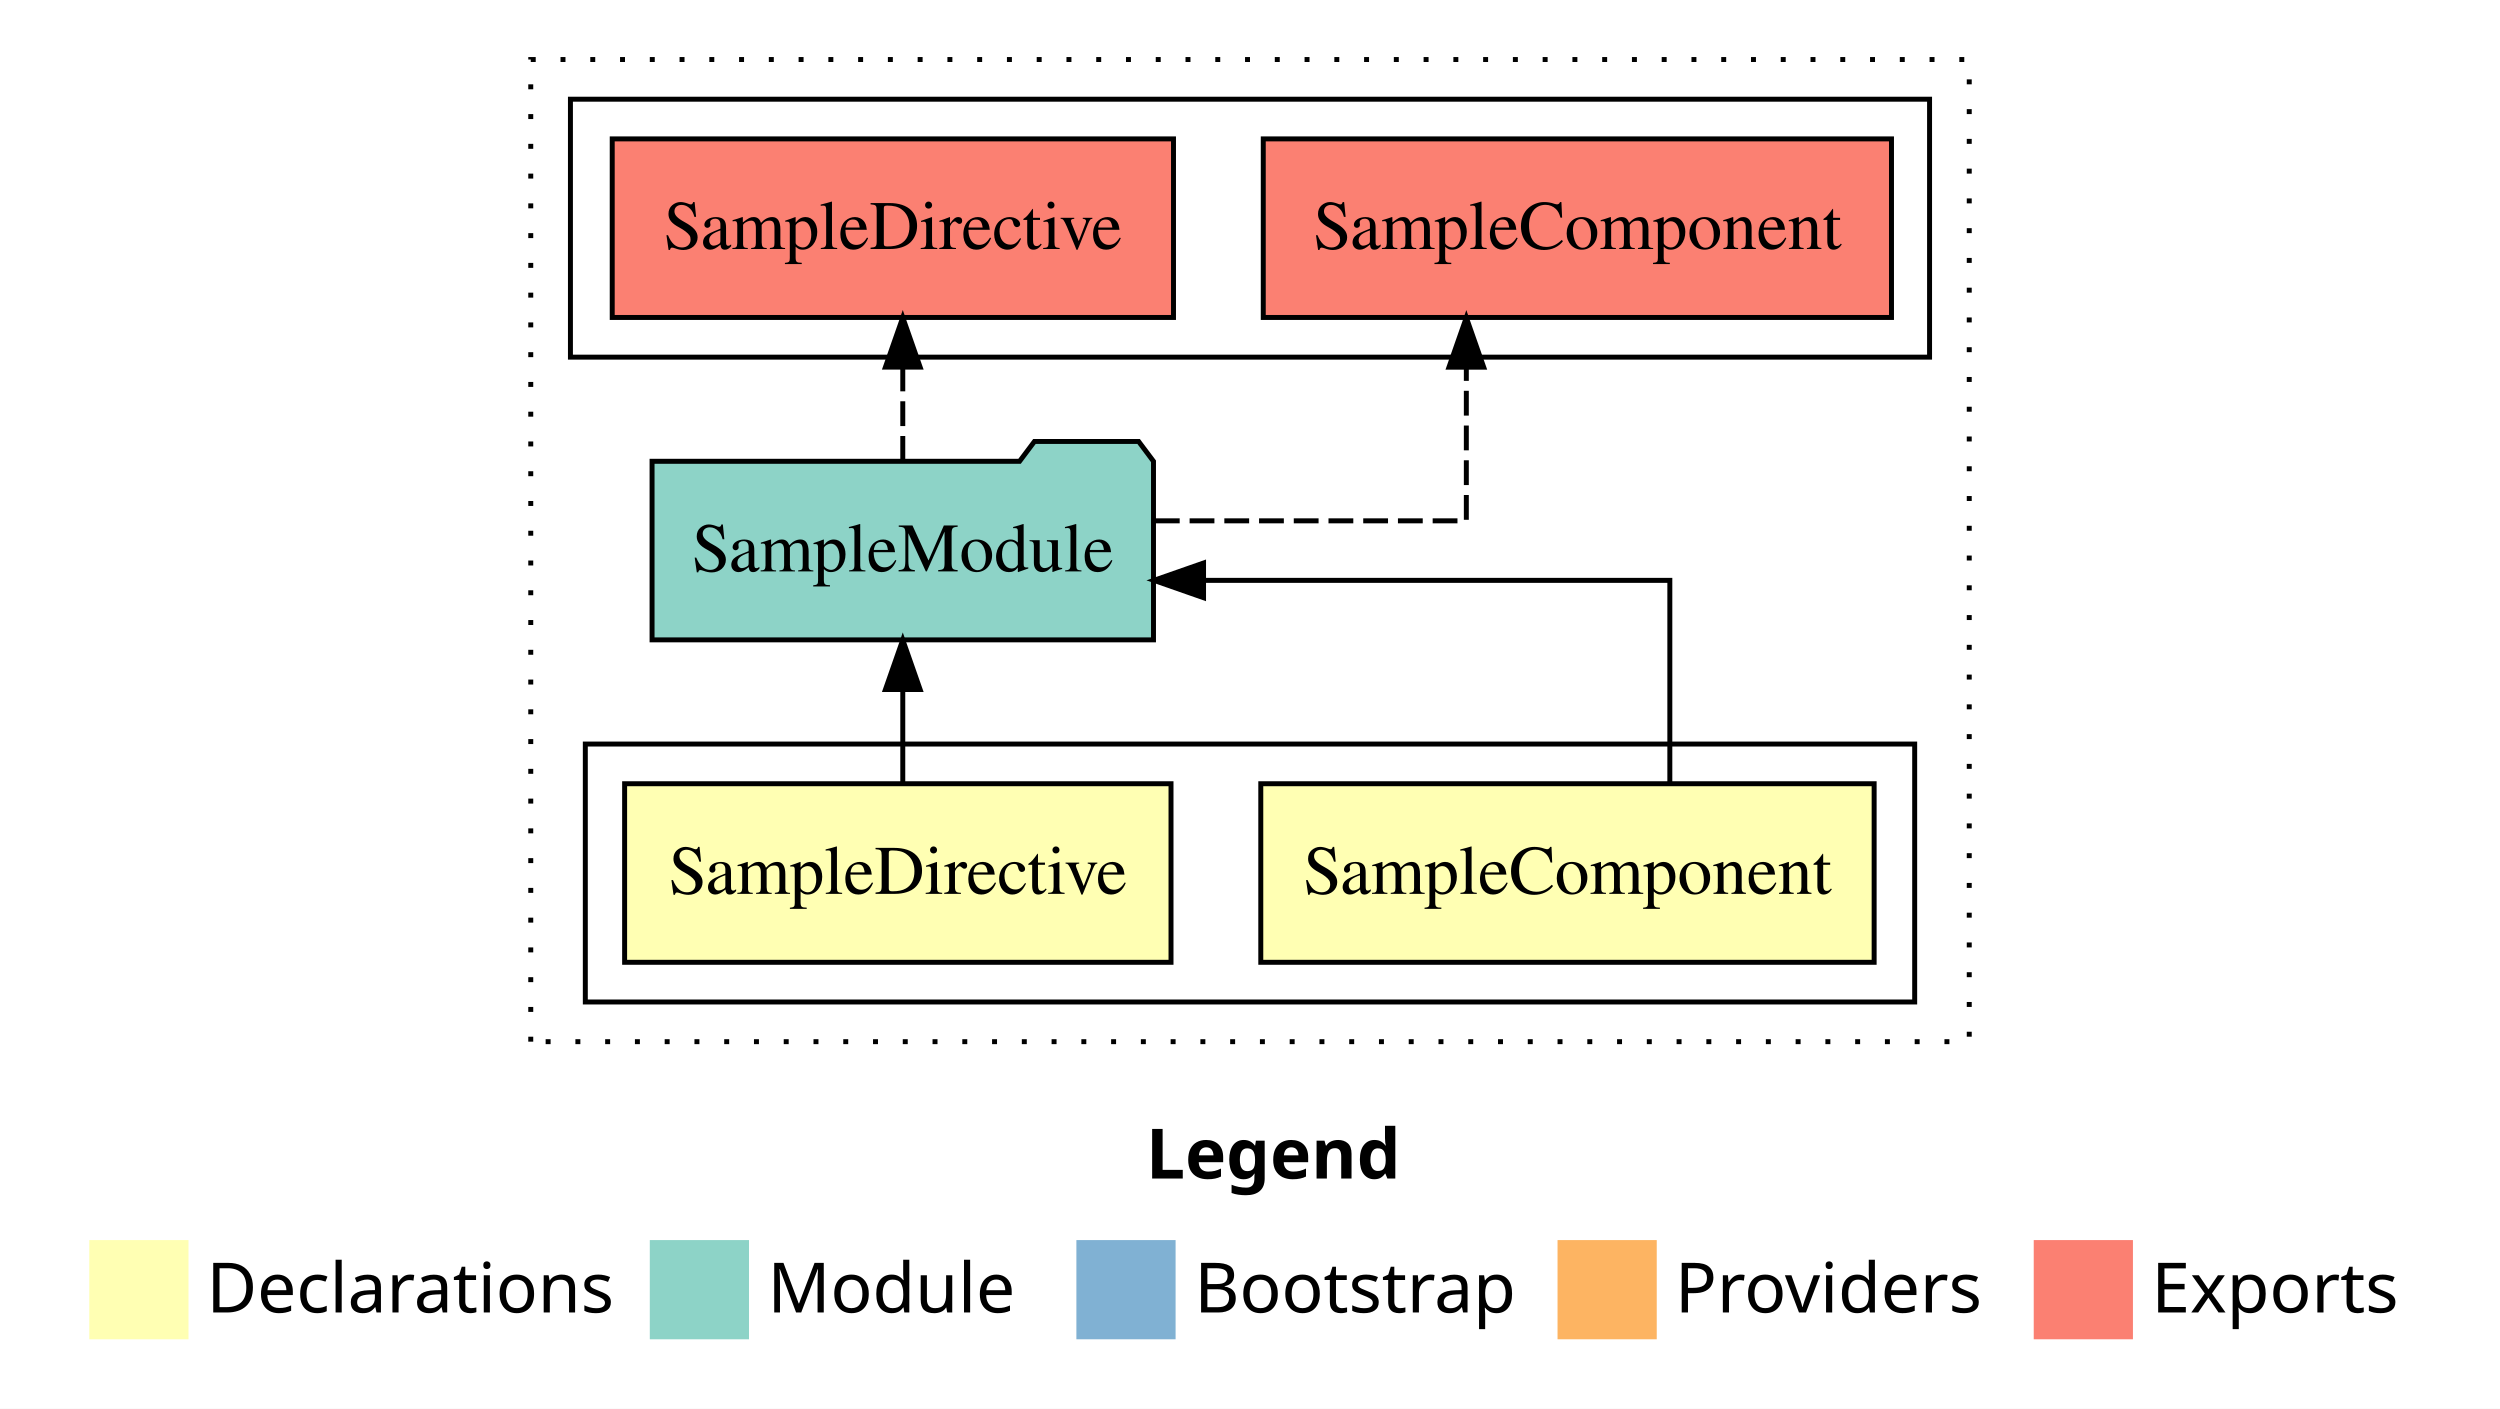
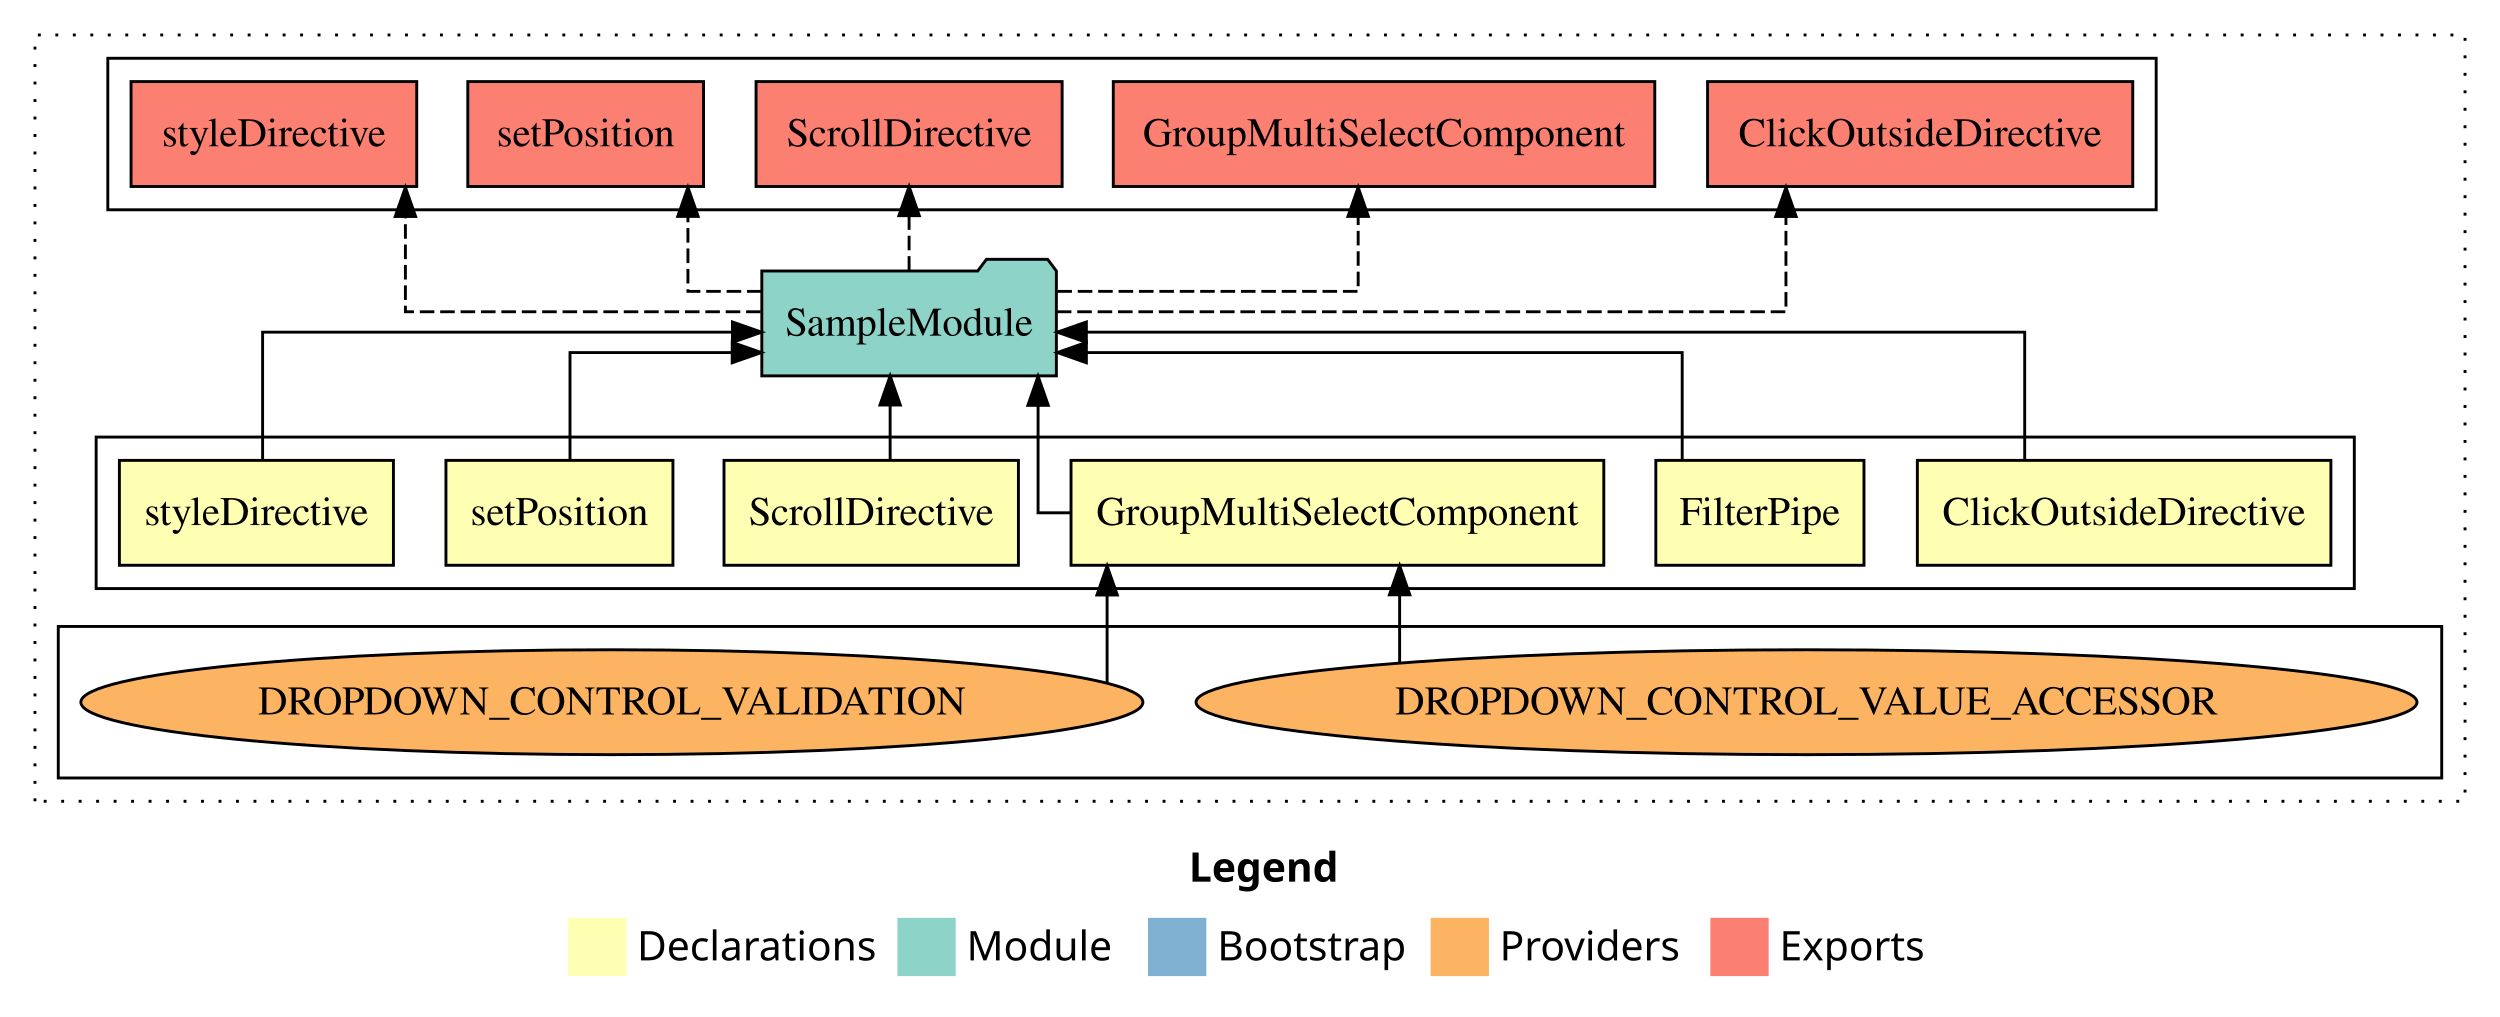
- <svg xmlns="http://www.w3.org/2000/svg" width="504pt" height="284pt" viewBox="0.00 0.00 504.00 284.00">
-   <g id="graph0" class="graph" transform="scale(1 1) rotate(0) translate(4 280)">
-     <polygon fill="#ffffff" stroke="transparent" points="-4,4 -4,-280 500,-280 500,4 -4,4" />
-     <text text-anchor="start" x="227.009" y="-42.4" font-family="sans-serif" font-weight="bold" font-size="14.00" fill="#000000">Legend</text>
-     <polygon fill="#ffffb3" stroke="transparent" points="14,-10 14,-30 34,-30 34,-10 14,-10" />
-     <text text-anchor="start" x="37.629" y="-15.4" font-family="sans-serif" font-size="14.00" fill="#000000">  Declarations</text>
-     <polygon fill="#8dd3c7" stroke="transparent" points="127,-10 127,-30 147,-30 147,-10 127,-10" />
-     <text text-anchor="start" x="150.725" y="-15.4" font-family="sans-serif" font-size="14.00" fill="#000000">  Module</text>
-     <polygon fill="#80b1d3" stroke="transparent" points="213,-10 213,-30 233,-30 233,-10 213,-10" />
-     <text text-anchor="start" x="236.781" y="-15.4" font-family="sans-serif" font-size="14.00" fill="#000000">  Bootstrap</text>
-     <polygon fill="#fdb462" stroke="transparent" points="310,-10 310,-30 330,-30 330,-10 310,-10" />
-     <text text-anchor="start" x="333.673" y="-15.4" font-family="sans-serif" font-size="14.00" fill="#000000">  Providers</text>
-     <polygon fill="#fb8072" stroke="transparent" points="406,-10 406,-30 426,-30 426,-10 406,-10" />
-     <text text-anchor="start" x="429.726" y="-15.4" font-family="sans-serif" font-size="14.00" fill="#000000">  Exports</text>
+ <svg xmlns="http://www.w3.org/2000/svg" width="858pt" height="349pt" viewBox="0.00 0.00 858.00 349.00">
+   <g id="graph0" class="graph" transform="scale(1 1) rotate(0) translate(4 345)">
+     <polygon fill="#ffffff" stroke="transparent" points="-4,4 -4,-345 854,-345 854,4 -4,4" />
+     <text text-anchor="start" x="404.009" y="-42.4" font-family="sans-serif" font-weight="bold" font-size="14.00" fill="#000000">Legend</text>
+     <polygon fill="#ffffb3" stroke="transparent" points="191,-10 191,-30 211,-30 211,-10 191,-10" />
+     <text text-anchor="start" x="214.629" y="-15.4" font-family="sans-serif" font-size="14.00" fill="#000000">  Declarations</text>
+     <polygon fill="#8dd3c7" stroke="transparent" points="304,-10 304,-30 324,-30 324,-10 304,-10" />
+     <text text-anchor="start" x="327.725" y="-15.4" font-family="sans-serif" font-size="14.00" fill="#000000">  Module</text>
+     <polygon fill="#80b1d3" stroke="transparent" points="390,-10 390,-30 410,-30 410,-10 390,-10" />
+     <text text-anchor="start" x="413.781" y="-15.4" font-family="sans-serif" font-size="14.00" fill="#000000">  Bootstrap</text>
+     <polygon fill="#fdb462" stroke="transparent" points="487,-10 487,-30 507,-30 507,-10 487,-10" />
+     <text text-anchor="start" x="510.673" y="-15.4" font-family="sans-serif" font-size="14.00" fill="#000000">  Providers</text>
+     <polygon fill="#fb8072" stroke="transparent" points="583,-10 583,-30 603,-30 603,-10 583,-10" />
+     <text text-anchor="start" x="606.726" y="-15.4" font-family="sans-serif" font-size="14.00" fill="#000000">  Exports</text>
    <g id="clust1" class="cluster">
-       <polygon fill="none" stroke="#000000" stroke-dasharray="1,5" points="103,-70 103,-268 393,-268 393,-70 103,-70" />
+       <polygon fill="none" stroke="#000000" stroke-dasharray="1,5" points="8,-70 8,-333 842,-333 842,-70 8,-70" />
    </g>
    <g id="clust2" class="cluster">
-       <polygon fill="none" stroke="#000000" points="114,-78 114,-130 382,-130 382,-78 114,-78" />
+       <polygon fill="none" stroke="#000000" points="29,-143 29,-195 804,-195 804,-143 29,-143" />
    </g>
-     <g id="clust6" class="cluster">
-       <polygon fill="none" stroke="#000000" points="111,-208 111,-260 385,-260 385,-208 111,-208" />
+     <g id="clust5" class="cluster">
+       <polygon fill="none" stroke="#000000" points="16,-78 16,-130 834,-130 834,-78 16,-78" />
+     </g>
+     <g id="clust10" class="cluster">
+       <polygon fill="none" stroke="#000000" points="33,-273 33,-325 736,-325 736,-273 33,-273" />
    </g>
    <g id="node1" class="node">
-       <polygon fill="#ffffb3" stroke="#000000" points="373.826,-122 250.174,-122 250.174,-86 373.826,-86 373.826,-122" />
-       <text text-anchor="middle" x="312" y="-99.8" font-family="Times,serif" font-size="14.00" fill="#000000">SampleComponent</text>
+       <polygon fill="#ffffb3" stroke="#000000" points="795.962,-187 654.038,-187 654.038,-151 795.962,-151 795.962,-187" />
+       <text text-anchor="middle" x="725" y="-164.8" font-family="Times,serif" font-size="14.00" fill="#000000">ClickOutsideDirective</text>
+     </g>
+     <g id="node7" class="node">
+       <polygon fill="#8dd3c7" stroke="#000000" points="358.544,-252 355.544,-256 334.544,-256 331.544,-252 257.456,-252 257.456,-216 358.544,-216 358.544,-252" />
+       <text text-anchor="middle" x="308" y="-229.8" font-family="Times,serif" font-size="14.00" fill="#000000">SampleModule</text>
+     </g>
+     <g id="edge1" class="edge">
+       <path fill="none" stroke="#000000" d="M690.875,-187.267C690.875,-205.555 690.875,-231 690.875,-231 690.875,-231 368.843,-231 368.843,-231" />
+       <polygon fill="#000000" stroke="#000000" points="368.843,-227.5 358.843,-231 368.843,-234.5 368.843,-227.5" />
+     </g>
+     <g id="node2" class="node">
+       <polygon fill="#ffffb3" stroke="#000000" points="635.718,-187 564.282,-187 564.282,-151 635.718,-151 635.718,-187" />
+       <text text-anchor="middle" x="600" y="-164.8" font-family="Times,serif" font-size="14.00" fill="#000000">FilterPipe</text>
+     </g>
+     <g id="edge2" class="edge">
+       <path fill="none" stroke="#000000" d="M573.33,-187.009C573.33,-203.049 573.33,-224 573.33,-224 573.33,-224 368.844,-224 368.844,-224" />
+       <polygon fill="#000000" stroke="#000000" points="368.844,-220.5 358.844,-224 368.844,-227.5 368.844,-220.5" />
    </g>
    <g id="node3" class="node">
-       <polygon fill="#8dd3c7" stroke="#000000" points="228.544,-187 225.544,-191 204.544,-191 201.544,-187 127.456,-187 127.456,-151 228.544,-151 228.544,-187" />
-       <text text-anchor="middle" x="178" y="-164.8" font-family="Times,serif" font-size="14.00" fill="#000000">SampleModule</text>
+       <polygon fill="#ffffb3" stroke="#000000" points="546.424,-187 363.576,-187 363.576,-151 546.424,-151 546.424,-187" />
+       <text text-anchor="middle" x="455" y="-164.8" font-family="Times,serif" font-size="14.00" fill="#000000">GroupMultiSelectComponent</text>
    </g>
-     <g id="edge1" class="edge">
-       <path fill="none" stroke="#000000" d="M332.638,-122.022C332.638,-139.373 332.638,-163 332.638,-163 332.638,-163 238.634,-163 238.634,-163" />
-       <polygon fill="#000000" stroke="#000000" points="238.634,-159.5 228.634,-163 238.634,-166.5 238.634,-159.5" />
-     </g>
-     <g id="node2" class="node">
-       <polygon fill="#ffffb3" stroke="#000000" points="232.076,-122 121.924,-122 121.924,-86 232.076,-86 232.076,-122" />
-       <text text-anchor="middle" x="177" y="-99.8" font-family="Times,serif" font-size="14.00" fill="#000000">SampleDirective</text>
-     </g>
-     <g id="edge2" class="edge">
-       <path fill="none" stroke="#000000" d="M178,-122.106C178,-122.106 178,-140.991 178,-140.991" />
-       <polygon fill="#000000" stroke="#000000" points="174.5,-140.991 178,-150.991 181.5,-140.991 174.5,-140.991" />
+     <g id="edge3" class="edge">
+       <path fill="none" stroke="#000000" d="M363.653,-169C356.67,-169 352.266,-169 352.266,-169 352.266,-169 352.266,-205.894 352.266,-205.894" />
+       <polygon fill="#000000" stroke="#000000" points="348.766,-205.894 352.266,-215.894 355.766,-205.894 348.766,-205.894" />
    </g>
    <g id="node4" class="node">
-       <polygon fill="#fb8072" stroke="#000000" points="377.325,-252 250.674,-252 250.674,-216 377.325,-216 377.325,-252" />
-       <text text-anchor="middle" x="314" y="-229.8" font-family="Times,serif" font-size="14.00" fill="#000000">SampleComponent </text>
+       <polygon fill="#ffffb3" stroke="#000000" points="345.523,-187 244.477,-187 244.477,-151 345.523,-151 345.523,-187" />
+       <text text-anchor="middle" x="295" y="-164.8" font-family="Times,serif" font-size="14.00" fill="#000000">ScrollDirective</text>
    </g>
-     <g id="edge3" class="edge">
-       <path fill="none" stroke="#000000" stroke-dasharray="5,2" d="M228.825,-175C259.075,-175 291.612,-175 291.612,-175 291.612,-175 291.612,-205.977 291.612,-205.977" />
-       <polygon fill="#000000" stroke="#000000" points="288.113,-205.977 291.612,-215.977 295.113,-205.977 288.113,-205.977" />
+     <g id="edge6" class="edge">
+       <path fill="none" stroke="#000000" d="M301.495,-187.106C301.495,-187.106 301.495,-205.991 301.495,-205.991" />
+       <polygon fill="#000000" stroke="#000000" points="297.995,-205.991 301.495,-215.991 304.995,-205.991 297.995,-205.991" />
    </g>
    <g id="node5" class="node">
-       <polygon fill="#fb8072" stroke="#000000" points="232.577,-252 119.423,-252 119.423,-216 232.577,-216 232.577,-252" />
-       <text text-anchor="middle" x="176" y="-229.8" font-family="Times,serif" font-size="14.00" fill="#000000">SampleDirective </text>
+       <polygon fill="#ffffb3" stroke="#000000" points="226.95,-187 149.05,-187 149.05,-151 226.95,-151 226.95,-187" />
+       <text text-anchor="middle" x="188" y="-164.8" font-family="Times,serif" font-size="14.00" fill="#000000">setPosition</text>
+     </g>
+     <g id="edge7" class="edge">
+       <path fill="none" stroke="#000000" d="M191.625,-187.009C191.625,-203.049 191.625,-224 191.625,-224 191.625,-224 247.295,-224 247.295,-224" />
+       <polygon fill="#000000" stroke="#000000" points="247.295,-227.5 257.295,-224 247.295,-220.5 247.295,-227.5" />
+     </g>
+     <g id="node6" class="node">
+       <polygon fill="#ffffb3" stroke="#000000" points="131.024,-187 36.976,-187 36.976,-151 131.024,-151 131.024,-187" />
+       <text text-anchor="middle" x="84" y="-164.8" font-family="Times,serif" font-size="14.00" fill="#000000">styleDirective</text>
+     </g>
+     <g id="edge8" class="edge">
+       <path fill="none" stroke="#000000" d="M86.125,-187.267C86.125,-205.555 86.125,-231 86.125,-231 86.125,-231 247.375,-231 247.375,-231" />
+       <polygon fill="#000000" stroke="#000000" points="247.375,-234.5 257.375,-231 247.375,-227.5 247.375,-234.5" />
+     </g>
+     <g id="node10" class="node">
+       <polygon fill="#fb8072" stroke="#000000" points="727.963,-317 582.037,-317 582.037,-281 727.963,-281 727.963,-317" />
+       <text text-anchor="middle" x="655" y="-294.8" font-family="Times,serif" font-size="14.00" fill="#000000">ClickOutsideDirective </text>
+     </g>
+     <g id="edge9" class="edge">
+       <path fill="none" stroke="#000000" stroke-dasharray="5,2" d="M358.71,-238C444.475,-238 608.939,-238 608.939,-238 608.939,-238 608.939,-270.698 608.939,-270.698" />
+       <polygon fill="#000000" stroke="#000000" points="605.439,-270.698 608.939,-280.698 612.439,-270.698 605.439,-270.698" />
+     </g>
+     <g id="node11" class="node">
+       <polygon fill="#fb8072" stroke="#000000" points="563.924,-317 378.076,-317 378.076,-281 563.924,-281 563.924,-317" />
+       <text text-anchor="middle" x="471" y="-294.8" font-family="Times,serif" font-size="14.00" fill="#000000">GroupMultiSelectComponent </text>
+     </g>
+     <g id="edge10" class="edge">
+       <path fill="none" stroke="#000000" stroke-dasharray="5,2" d="M358.893,-245C403.787,-245 462.125,-245 462.125,-245 462.125,-245 462.125,-270.718 462.125,-270.718" />
+       <polygon fill="#000000" stroke="#000000" points="458.625,-270.718 462.125,-280.718 465.625,-270.718 458.625,-270.718" />
+     </g>
+     <g id="node12" class="node">
+       <polygon fill="#fb8072" stroke="#000000" points="360.522,-317 255.478,-317 255.478,-281 360.522,-281 360.522,-317" />
+       <text text-anchor="middle" x="308" y="-294.8" font-family="Times,serif" font-size="14.00" fill="#000000">ScrollDirective </text>
+     </g>
+     <g id="edge11" class="edge">
+       <path fill="none" stroke="#000000" stroke-dasharray="5,2" d="M308,-252.106C308,-252.106 308,-270.991 308,-270.991" />
+       <polygon fill="#000000" stroke="#000000" points="304.5,-270.991 308,-280.991 311.5,-270.991 304.5,-270.991" />
+     </g>
+     <g id="node13" class="node">
+       <polygon fill="#fb8072" stroke="#000000" points="237.449,-317 156.551,-317 156.551,-281 237.449,-281 237.449,-317" />
+       <text text-anchor="middle" x="197" y="-294.8" font-family="Times,serif" font-size="14.00" fill="#000000">setPosition </text>
+     </g>
+     <g id="edge12" class="edge">
+       <path fill="none" stroke="#000000" stroke-dasharray="5,2" d="M257.373,-245C243.45,-245 232.099,-245 232.099,-245 232.099,-245 232.099,-270.718 232.099,-270.718" />
+       <polygon fill="#000000" stroke="#000000" points="228.6,-270.718 232.099,-280.718 235.6,-270.718 228.6,-270.718" />
+     </g>
+     <g id="node14" class="node">
+       <polygon fill="#fb8072" stroke="#000000" points="139.023,-317 40.977,-317 40.977,-281 139.023,-281 139.023,-317" />
+       <text text-anchor="middle" x="90" y="-294.8" font-family="Times,serif" font-size="14.00" fill="#000000">styleDirective </text>
+     </g>
+     <g id="edge13" class="edge">
+       <path fill="none" stroke="#000000" stroke-dasharray="5,2" d="M257.07,-238C206.08,-238 135.137,-238 135.137,-238 135.137,-238 135.137,-270.698 135.137,-270.698" />
+       <polygon fill="#000000" stroke="#000000" points="131.637,-270.698 135.137,-280.698 138.637,-270.698 131.637,-270.698" />
+     </g>
+     <g id="node8" class="node">
+       <ellipse fill="#fdb462" stroke="#000000" cx="616" cy="-104" rx="209.516" ry="18" />
+       <text text-anchor="middle" x="616" y="-99.8" font-family="Times,serif" font-size="14.00" fill="#000000">DROPDOWN_CONTROL_VALUE_ACCESSOR</text>
    </g>
    <g id="edge4" class="edge">
-       <path fill="none" stroke="#000000" stroke-dasharray="5,2" d="M178,-187.106C178,-187.106 178,-205.991 178,-205.991" />
-       <polygon fill="#000000" stroke="#000000" points="174.5,-205.991 178,-215.991 181.5,-205.991 174.5,-205.991" />
+       <path fill="none" stroke="#000000" d="M476.352,-117.468C476.352,-117.468 476.352,-140.864 476.352,-140.864" />
+       <polygon fill="#000000" stroke="#000000" points="472.852,-140.864 476.352,-150.864 479.852,-140.864 472.852,-140.864" />
+     </g>
+     <g id="node9" class="node">
+       <ellipse fill="#fdb462" stroke="#000000" cx="206" cy="-104" rx="182.248" ry="18" />
+       <text text-anchor="middle" x="206" y="-99.8" font-family="Times,serif" font-size="14.00" fill="#000000">DROPDOWN_CONTROL_VALIDATION</text>
+     </g>
+     <g id="edge5" class="edge">
+       <path fill="none" stroke="#000000" d="M375.956,-110.47C375.956,-110.47 375.956,-140.783 375.956,-140.783" />
+       <polygon fill="#000000" stroke="#000000" points="372.456,-140.783 375.956,-150.783 379.456,-140.783 372.456,-140.783" />
    </g>
  </g>
</svg>
